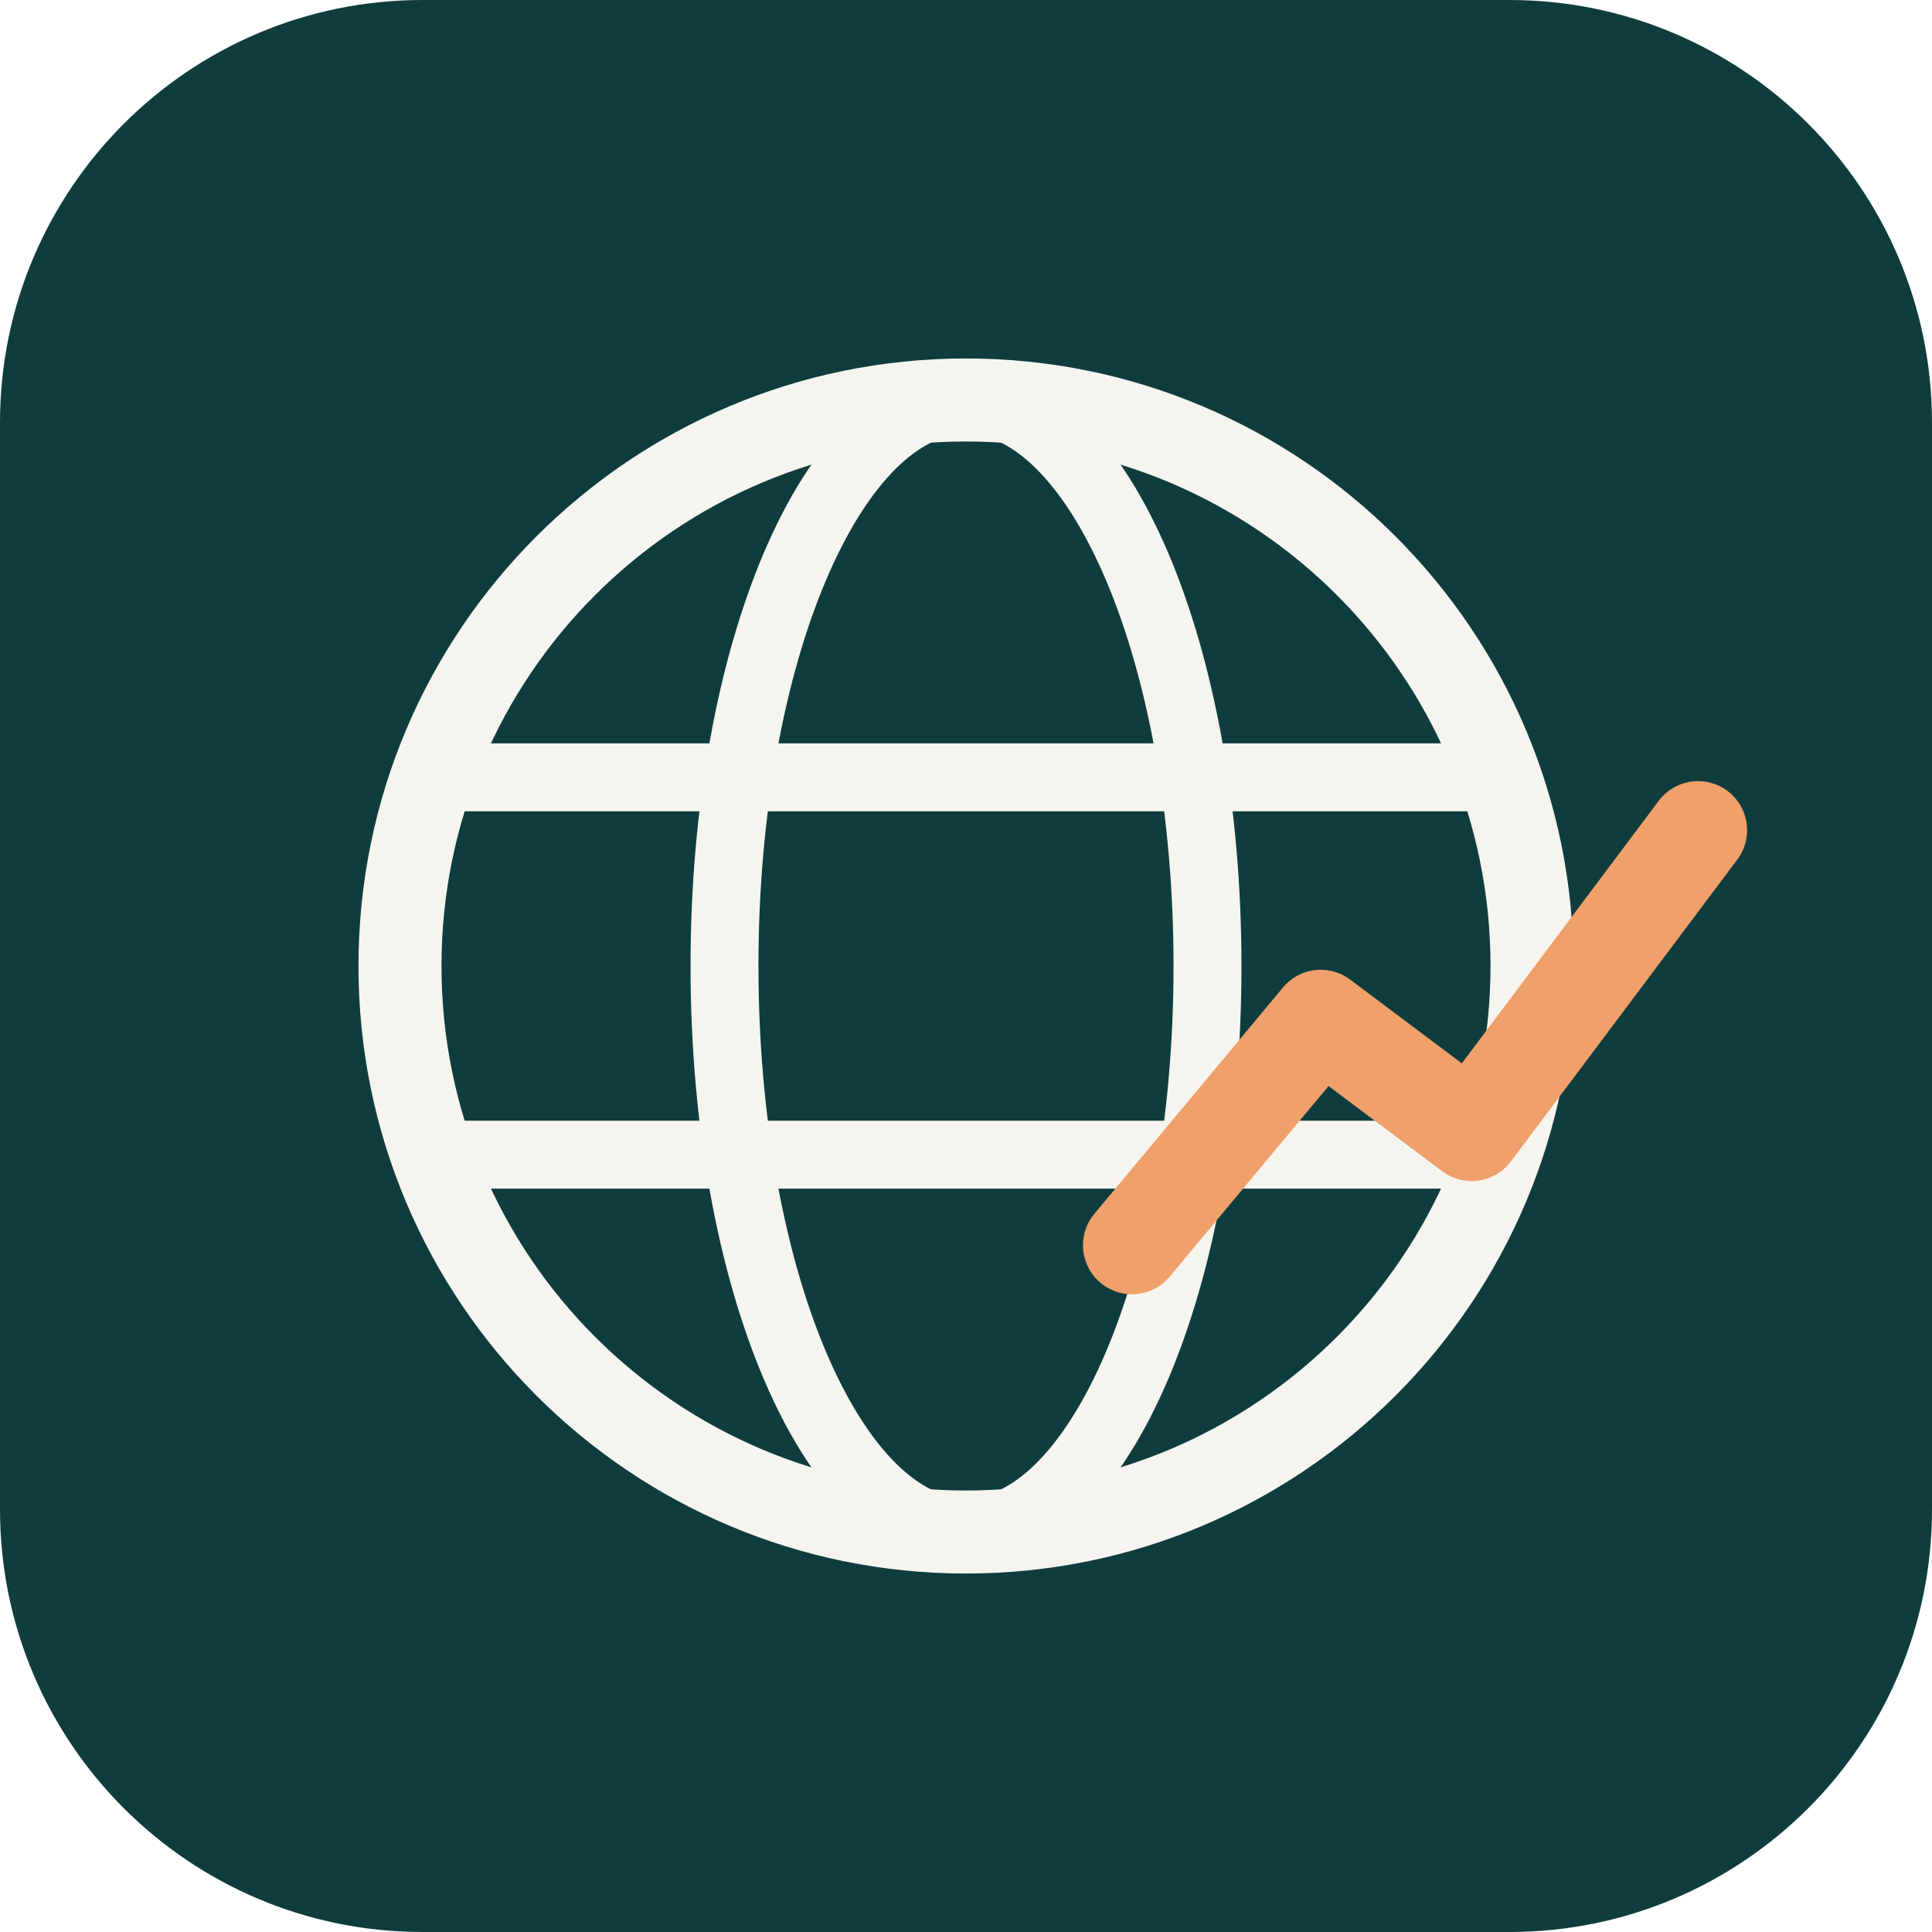
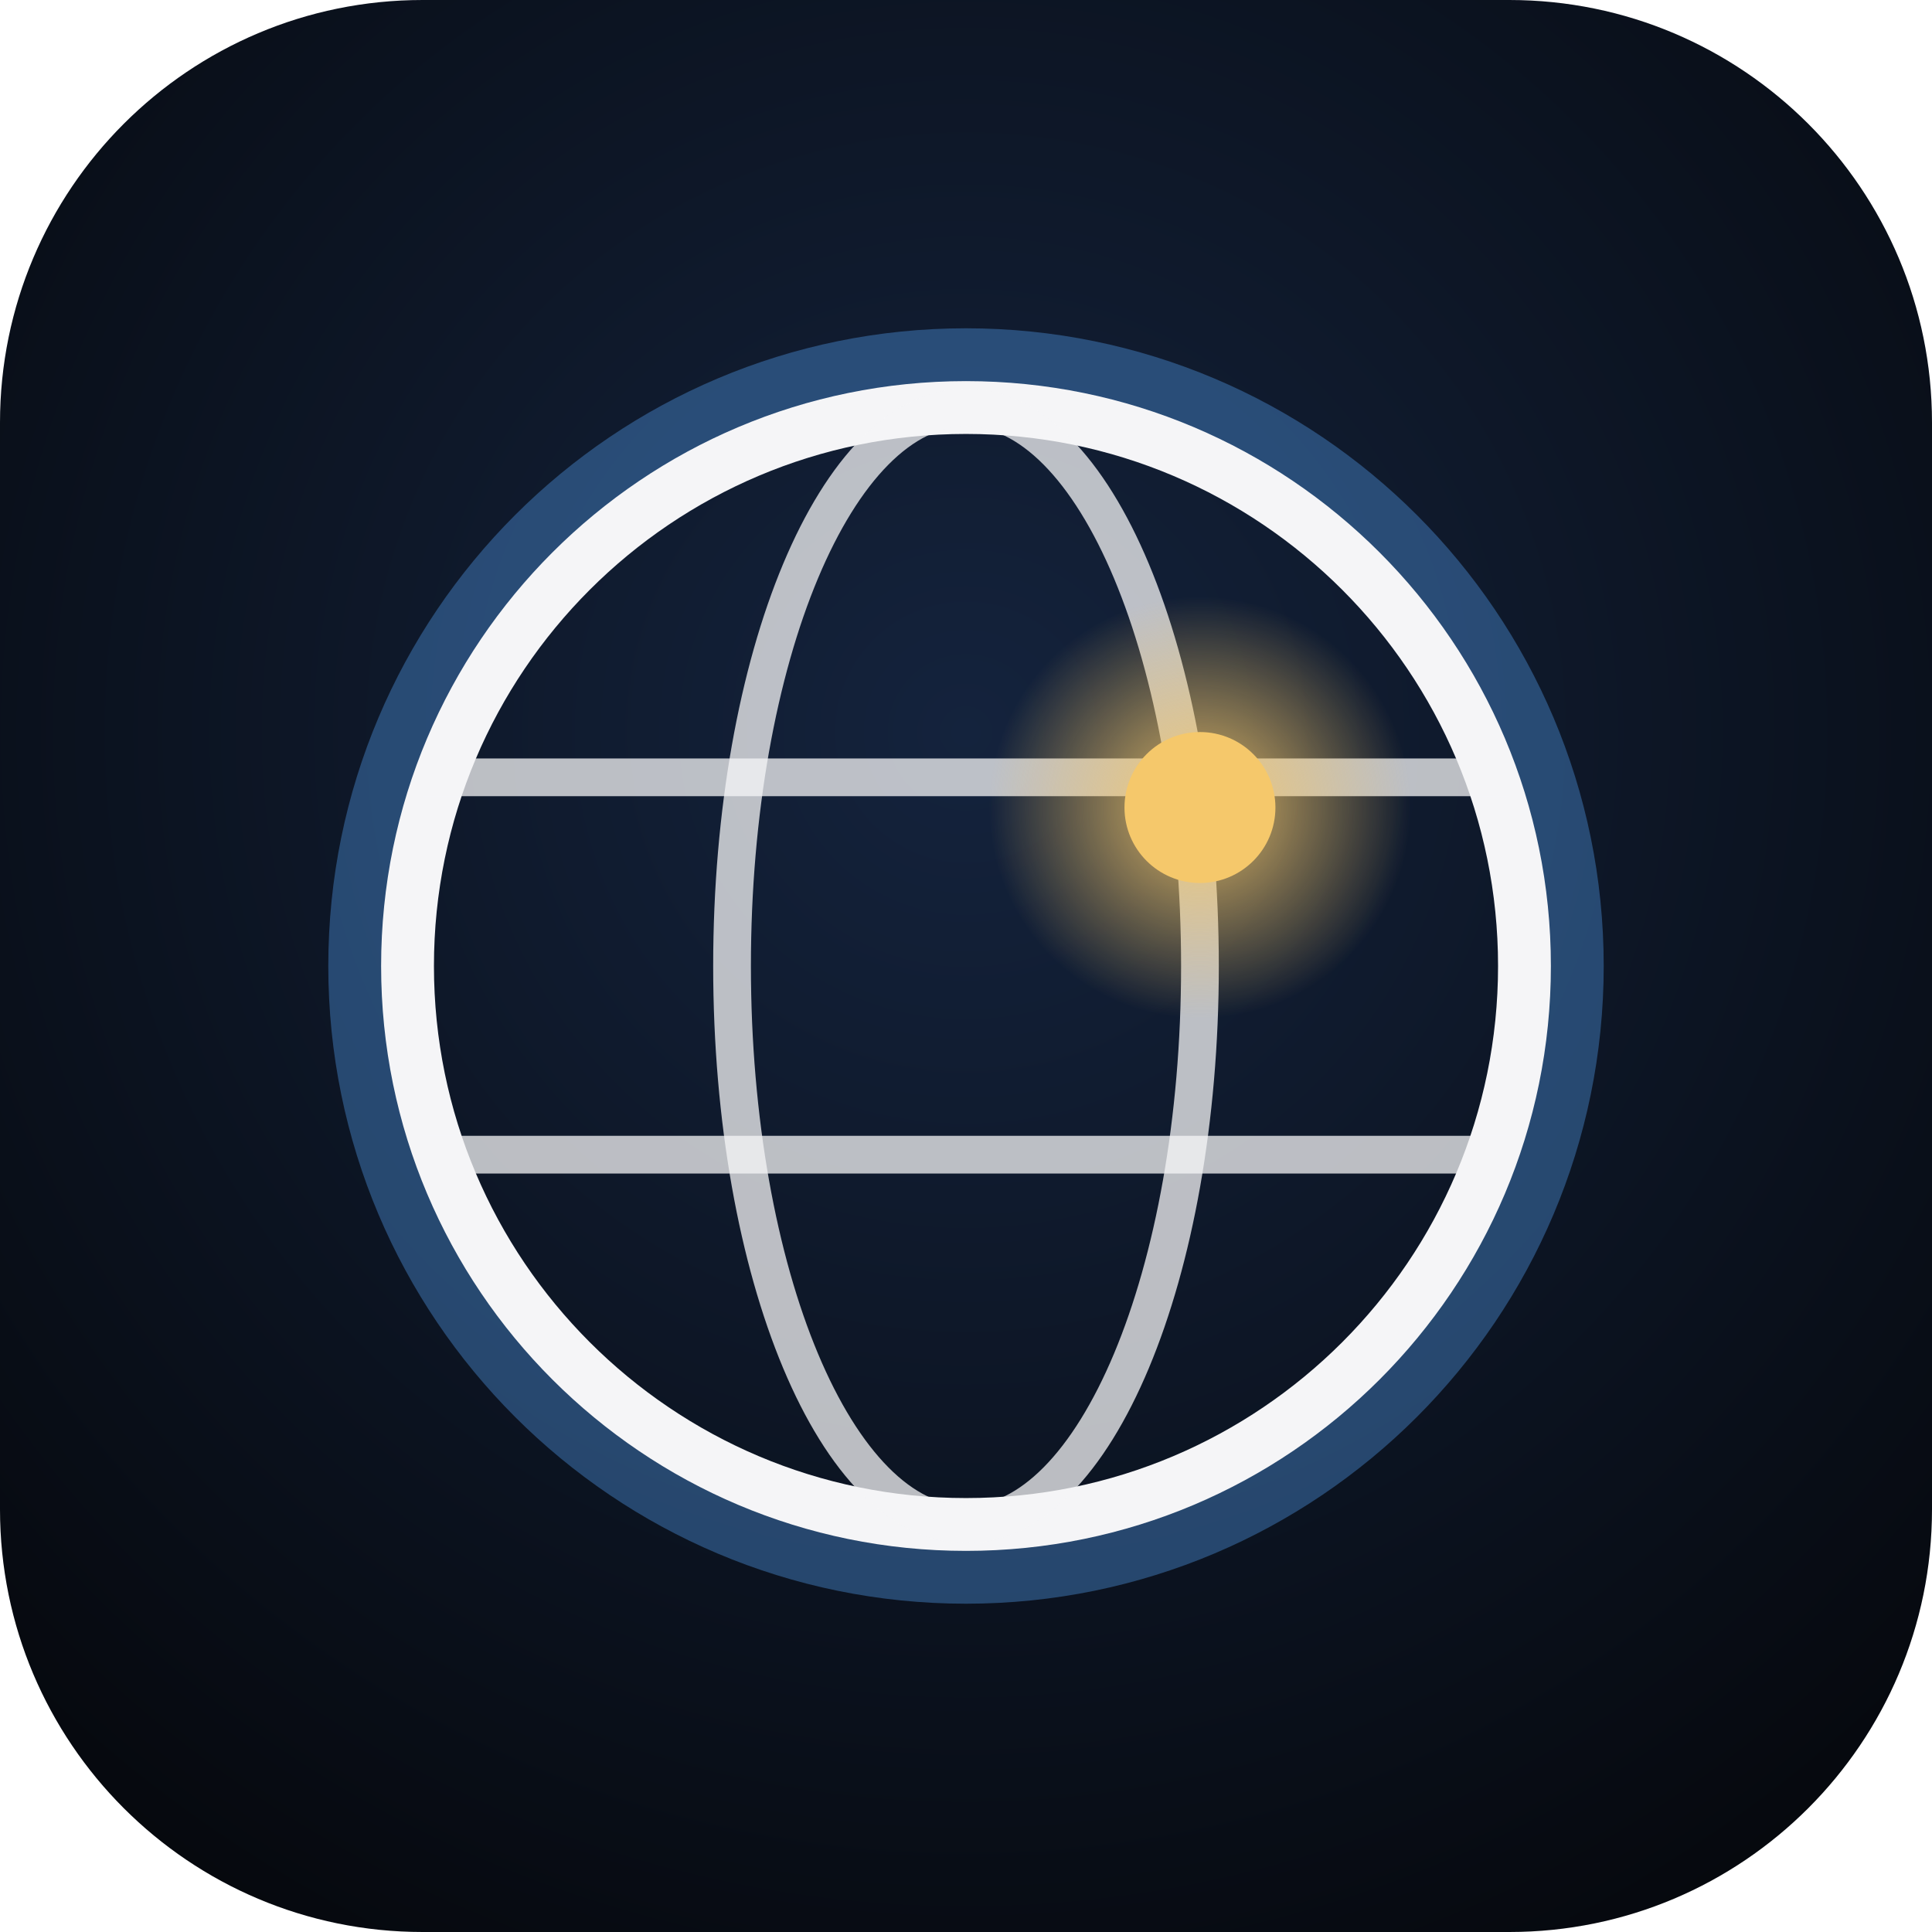
<svg xmlns="http://www.w3.org/2000/svg" viewBox="0 0 512 512">
-   <rect width="512" height="512" rx="112" fill="#0f3d3e" />
-   <circle cx="256" cy="256" r="150" fill="none" stroke="#f6f4ef" stroke-width="22" />
-   <ellipse cx="256" cy="256" rx="64" ry="150" fill="none" stroke="#f6f4ef" stroke-width="18" />
-   <path d="M112 206h288M112 306h288" stroke="#f6f4ef" stroke-width="18" />
-   <path d="M300 330l50-60 40 30 60-80" fill="none" stroke="#f0a06a" stroke-width="26" stroke-linecap="round" stroke-linejoin="round" />
+   <defs>
+     <radialGradient id="bg" cx="50%" cy="38%" r="75%">
+       <stop offset="0" stop-color="#14233d" />
+       <stop offset="1" stop-color="#05070b" />
+     </radialGradient>
+     <radialGradient id="glow" cx="50%" cy="50%" r="50%">
+       <stop offset="0" stop-color="#f5c86b" stop-opacity=".9" />
+       <stop offset="1" stop-color="#f5c86b" stop-opacity="0" />
+     </radialGradient>
+   </defs>
+   <rect width="512" height="512" rx="112" fill="url(#bg)" />
+   <circle cx="256" cy="256" r="158" fill="none" stroke="#5aa9ff" stroke-opacity=".35" stroke-width="22" />
+   <circle cx="256" cy="256" r="148" fill="none" stroke="#f5f5f7" stroke-width="14" />
+   <ellipse cx="256" cy="256" rx="62" ry="148" fill="none" stroke="#f5f5f7" stroke-width="10" opacity=".75" />
+   <path d="M112 206h288M112 306h288" stroke="#f5f5f7" stroke-width="10" opacity=".75" />
+   <circle cx="318" cy="214" r="56" fill="url(#glow)" />
+   <circle cx="318" cy="214" r="20" fill="#f5c86b" />
</svg>
